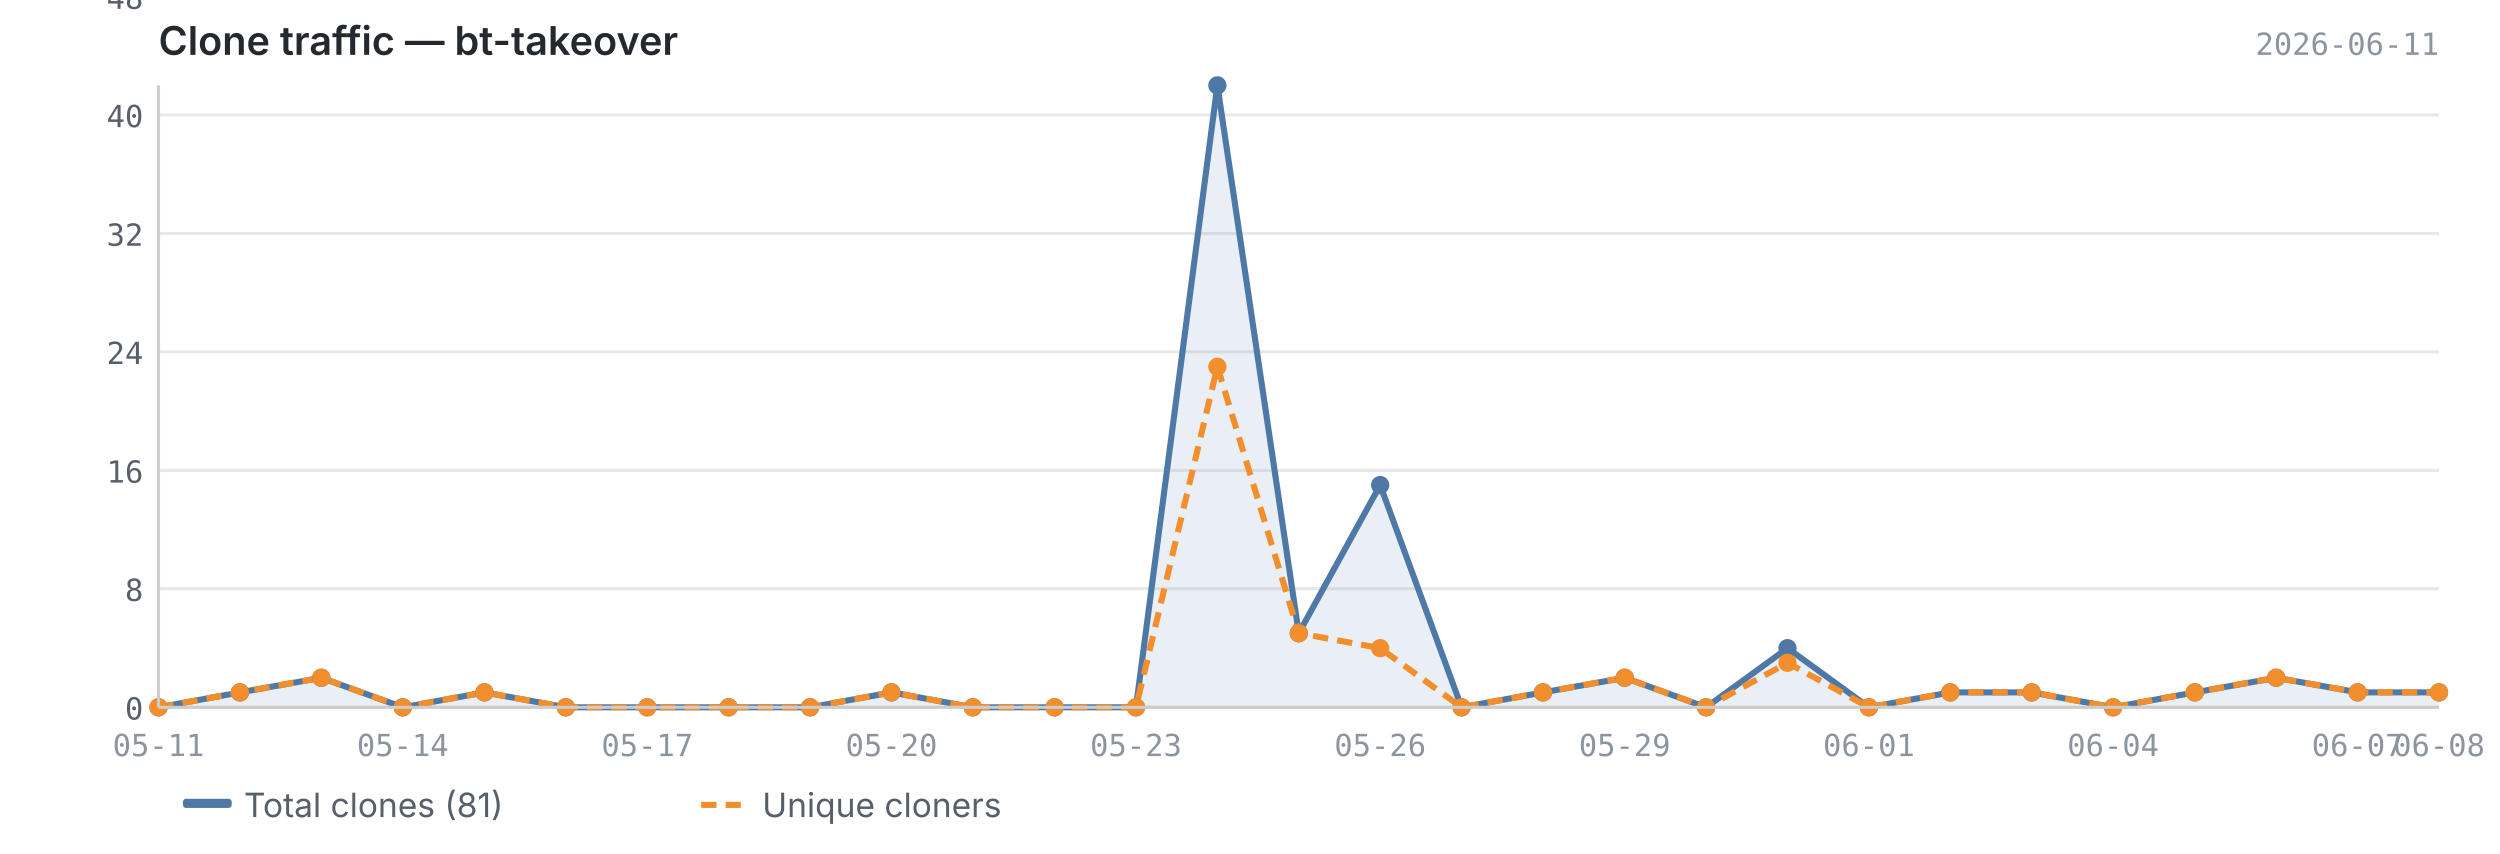
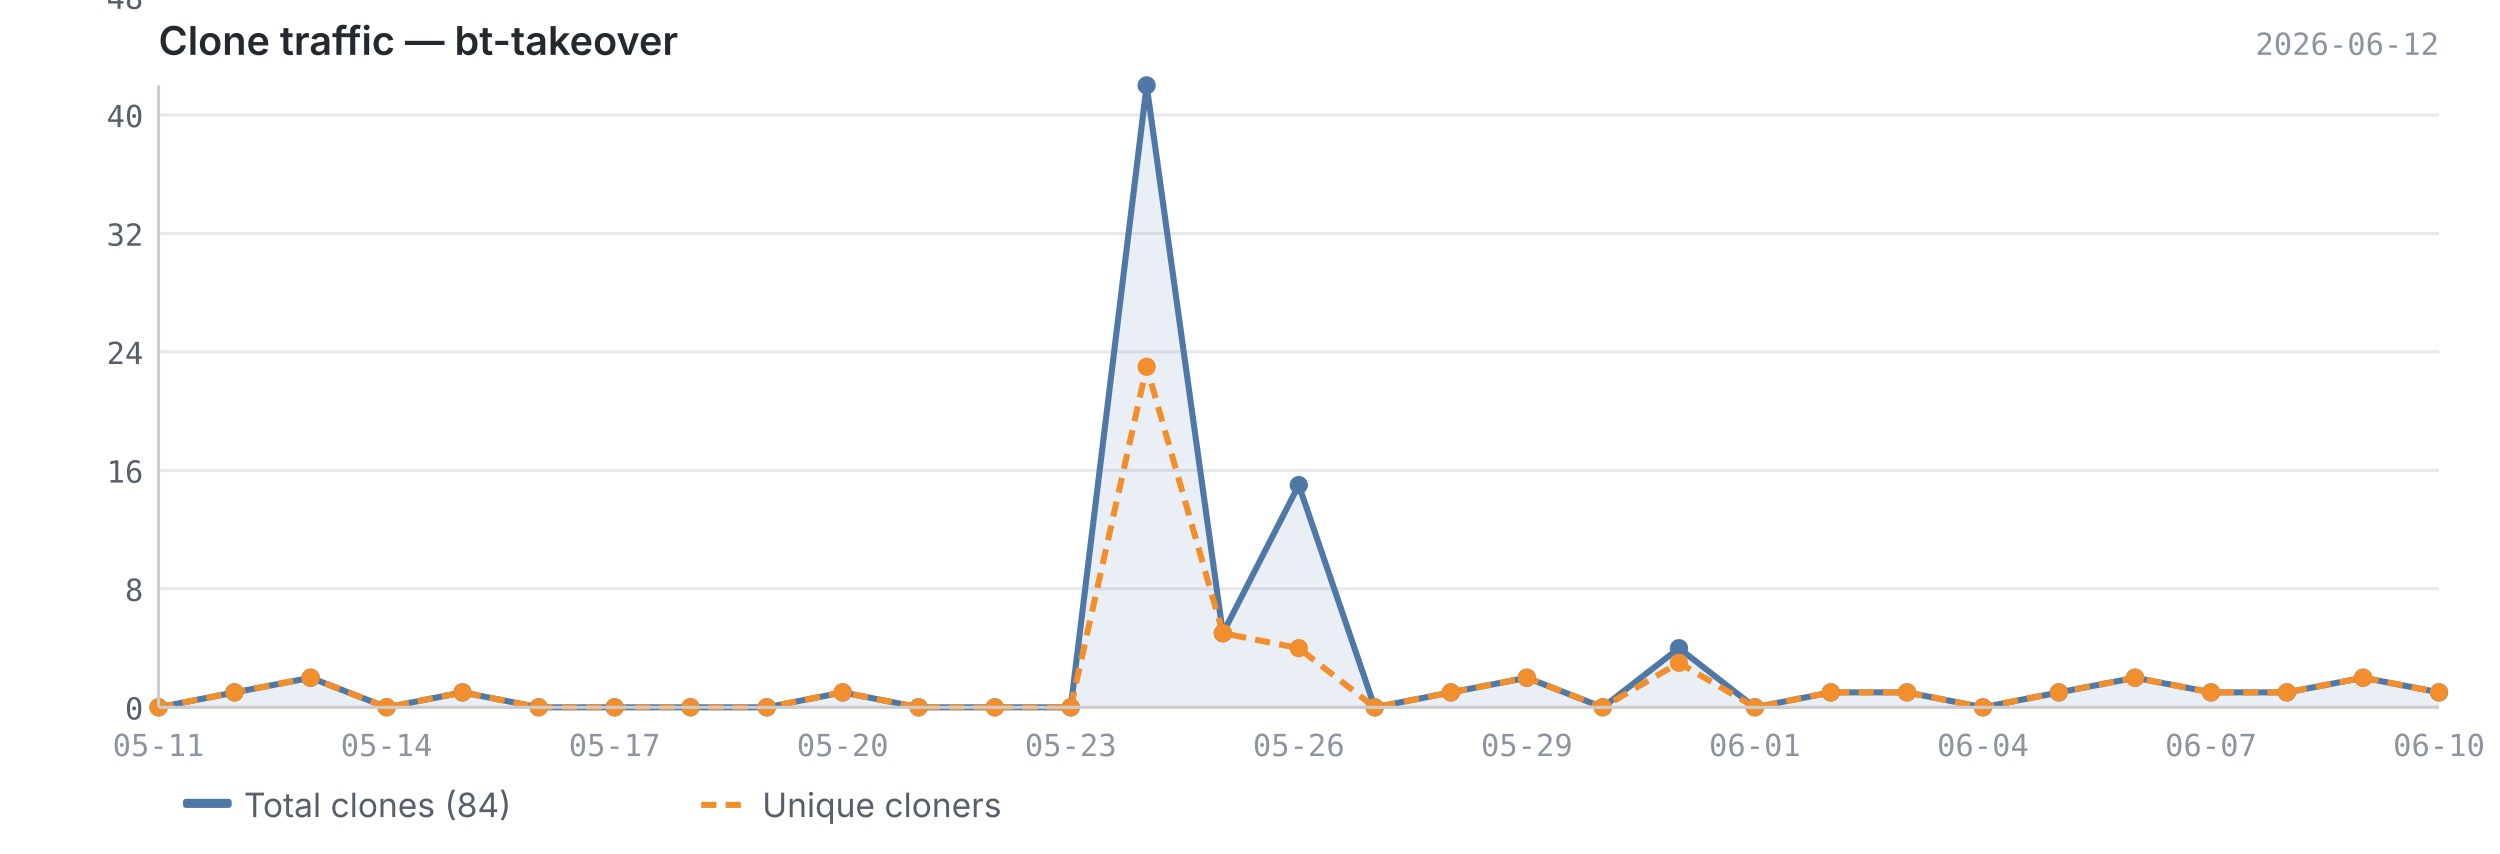
<svg xmlns="http://www.w3.org/2000/svg" viewBox="0 0 820 280" width="820" height="280">
  <text x="52" y="18" font-size="13" font-weight="600" fill="#24292f" font-family="-apple-system, BlinkMacSystemFont, 'Segoe UI', sans-serif">Clone traffic — bt-takeover</text>
-   <text x="800" y="18" font-size="10" fill="#8c959f" font-family="ui-monospace, SFMono-Regular, 'SF Mono', Menlo, monospace" text-anchor="end">2026-06-11</text>
+   <text x="800" y="18" font-size="10" fill="#8c959f" font-family="ui-monospace, SFMono-Regular, 'SF Mono', Menlo, monospace" text-anchor="end">2026-06-12</text>
  <line x1="52" y1="232.0" x2="800" y2="232.0" stroke="#e8e8e8" stroke-width="1" />
  <line x1="52" y1="193.1" x2="800" y2="193.1" stroke="#e8e8e8" stroke-width="1" />
  <line x1="52" y1="154.3" x2="800" y2="154.3" stroke="#e8e8e8" stroke-width="1" />
  <line x1="52" y1="115.4" x2="800" y2="115.4" stroke="#e8e8e8" stroke-width="1" />
  <line x1="52" y1="76.6" x2="800" y2="76.6" stroke="#e8e8e8" stroke-width="1" />
  <line x1="52" y1="37.7" x2="800" y2="37.7" stroke="#e8e8e8" stroke-width="1" />
  <line x1="52" y1="-1.1" x2="800" y2="-1.1" stroke="#e8e8e8" stroke-width="1" />
-   <path d="M52.0,232.0 L52.0,232.0 L78.7,227.1 L105.4,222.3 L132.1,232.0 L158.9,227.1 L185.6,232.0 L212.3,232.0 L239.0,232.0 L265.7,232.0 L292.4,227.1 L319.1,232.0 L345.9,232.0 L372.6,232.0 L399.3,28.0 L426.0,207.7 L452.7,159.1 L479.4,232.0 L506.1,227.1 L532.9,222.3 L559.6,232.0 L586.3,212.6 L613.0,232.0 L639.7,227.1 L666.4,227.1 L693.1,232.0 L719.9,227.1 L746.6,222.3 L773.3,227.1 L800.0,227.1 L800.0,232.0 L52.0,232.0Z" fill="#4e79a7" opacity="0.12" />
-   <polyline points="52.0,232.0 78.7,227.1 105.4,222.3 132.1,232.0 158.9,227.1 185.6,232.0 212.3,232.0 239.0,232.0 265.7,232.0 292.4,227.1 319.1,232.0 345.9,232.0 372.6,232.0 399.3,28.0 426.0,207.7 452.7,159.1 479.4,232.0 506.1,227.1 532.9,222.3 559.6,232.0 586.3,212.6 613.0,232.0 639.7,227.1 666.4,227.1 693.1,232.0 719.9,227.1 746.6,222.3 773.3,227.1 800.0,227.1" fill="none" stroke="#4e79a7" stroke-width="2" stroke-linejoin="round" />
-   <polyline points="52.0,232.0 78.7,227.1 105.4,222.3 132.1,232.0 158.9,227.1 185.6,232.0 212.3,232.0 239.0,232.0 265.7,232.0 292.4,227.1 319.1,232.0 345.9,232.0 372.6,232.0 399.3,120.3 426.0,207.7 452.7,212.6 479.4,232.0 506.1,227.1 532.9,222.3 559.6,232.0 586.3,217.4 613.0,232.0 639.7,227.1 666.4,227.1 693.1,232.0 719.9,227.1 746.6,222.3 773.3,227.1 800.0,227.1" fill="none" stroke="#f28e2b" stroke-width="2" stroke-linejoin="round" stroke-dasharray="5,3" />
+   <path d="M52.0,232.0 L52.0,232.0 L76.9,227.1 L101.9,222.3 L126.8,232.0 L151.7,227.1 L176.7,232.0 L201.6,232.0 L226.5,232.0 L251.5,232.0 L276.4,227.1 L301.3,232.0 L326.3,232.0 L351.2,232.0 L376.1,28.0 L401.1,207.7 L426.0,159.1 L450.9,232.0 L475.9,227.1 L500.8,222.3 L525.7,232.0 L550.7,212.6 L575.6,232.0 L600.5,227.1 L625.5,227.1 L650.4,232.0 L675.3,227.1 L700.3,222.3 L725.2,227.1 L750.1,227.1 L775.1,222.3 L800.0,227.1 L800.0,232.0 L52.0,232.0Z" fill="#4e79a7" opacity="0.12" />
+   <polyline points="52.0,232.0 76.9,227.1 101.9,222.3 126.8,232.0 151.7,227.1 176.7,232.0 201.6,232.0 226.5,232.0 251.5,232.0 276.4,227.1 301.3,232.0 326.3,232.0 351.2,232.0 376.1,28.0 401.1,207.7 426.0,159.1 450.9,232.0 475.9,227.1 500.8,222.3 525.7,232.0 550.7,212.6 575.6,232.0 600.5,227.1 625.5,227.1 650.4,232.0 675.3,227.1 700.3,222.3 725.2,227.1 750.1,227.1 775.1,222.3 800.0,227.1" fill="none" stroke="#4e79a7" stroke-width="2" stroke-linejoin="round" />
+   <polyline points="52.0,232.0 76.9,227.1 101.9,222.3 126.8,232.0 151.7,227.1 176.7,232.0 201.6,232.0 226.5,232.0 251.5,232.0 276.4,227.1 301.3,232.0 326.3,232.0 351.2,232.0 376.1,120.3 401.1,207.7 426.0,212.6 450.9,232.0 475.9,227.1 500.8,222.3 525.7,232.0 550.7,217.4 575.6,232.0 600.5,227.1 625.5,227.1 650.4,232.0 675.3,227.1 700.3,222.3 725.2,227.1 750.1,227.1 775.1,222.3 800.0,227.1" fill="none" stroke="#f28e2b" stroke-width="2" stroke-linejoin="round" stroke-dasharray="5,3" />
  <circle cx="52.0" cy="232.0" r="3" fill="#4e79a7" />
-   <circle cx="78.7" cy="227.1" r="3" fill="#4e79a7" />
-   <circle cx="105.4" cy="222.3" r="3" fill="#4e79a7" />
-   <circle cx="132.1" cy="232.0" r="3" fill="#4e79a7" />
-   <circle cx="158.9" cy="227.1" r="3" fill="#4e79a7" />
-   <circle cx="185.6" cy="232.0" r="3" fill="#4e79a7" />
-   <circle cx="212.3" cy="232.0" r="3" fill="#4e79a7" />
-   <circle cx="239.0" cy="232.0" r="3" fill="#4e79a7" />
-   <circle cx="265.7" cy="232.0" r="3" fill="#4e79a7" />
-   <circle cx="292.4" cy="227.1" r="3" fill="#4e79a7" />
-   <circle cx="319.1" cy="232.0" r="3" fill="#4e79a7" />
-   <circle cx="345.9" cy="232.0" r="3" fill="#4e79a7" />
-   <circle cx="372.6" cy="232.0" r="3" fill="#4e79a7" />
-   <circle cx="399.3" cy="28.0" r="3" fill="#4e79a7" />
-   <circle cx="426.0" cy="207.7" r="3" fill="#4e79a7" />
-   <circle cx="452.7" cy="159.1" r="3" fill="#4e79a7" />
-   <circle cx="479.4" cy="232.0" r="3" fill="#4e79a7" />
-   <circle cx="506.1" cy="227.1" r="3" fill="#4e79a7" />
-   <circle cx="532.9" cy="222.3" r="3" fill="#4e79a7" />
-   <circle cx="559.6" cy="232.0" r="3" fill="#4e79a7" />
-   <circle cx="586.3" cy="212.6" r="3" fill="#4e79a7" />
-   <circle cx="613.0" cy="232.0" r="3" fill="#4e79a7" />
-   <circle cx="639.7" cy="227.1" r="3" fill="#4e79a7" />
-   <circle cx="666.4" cy="227.1" r="3" fill="#4e79a7" />
-   <circle cx="693.1" cy="232.0" r="3" fill="#4e79a7" />
-   <circle cx="719.9" cy="227.1" r="3" fill="#4e79a7" />
-   <circle cx="746.6" cy="222.3" r="3" fill="#4e79a7" />
-   <circle cx="773.3" cy="227.1" r="3" fill="#4e79a7" />
+   <circle cx="76.9" cy="227.1" r="3" fill="#4e79a7" />
+   <circle cx="101.9" cy="222.3" r="3" fill="#4e79a7" />
+   <circle cx="126.8" cy="232.0" r="3" fill="#4e79a7" />
+   <circle cx="151.7" cy="227.1" r="3" fill="#4e79a7" />
+   <circle cx="176.7" cy="232.0" r="3" fill="#4e79a7" />
+   <circle cx="201.6" cy="232.0" r="3" fill="#4e79a7" />
+   <circle cx="226.5" cy="232.0" r="3" fill="#4e79a7" />
+   <circle cx="251.5" cy="232.0" r="3" fill="#4e79a7" />
+   <circle cx="276.4" cy="227.1" r="3" fill="#4e79a7" />
+   <circle cx="301.3" cy="232.0" r="3" fill="#4e79a7" />
+   <circle cx="326.3" cy="232.0" r="3" fill="#4e79a7" />
+   <circle cx="351.2" cy="232.0" r="3" fill="#4e79a7" />
+   <circle cx="376.1" cy="28.0" r="3" fill="#4e79a7" />
+   <circle cx="401.1" cy="207.7" r="3" fill="#4e79a7" />
+   <circle cx="426.0" cy="159.1" r="3" fill="#4e79a7" />
+   <circle cx="450.9" cy="232.0" r="3" fill="#4e79a7" />
+   <circle cx="475.9" cy="227.1" r="3" fill="#4e79a7" />
+   <circle cx="500.8" cy="222.3" r="3" fill="#4e79a7" />
+   <circle cx="525.7" cy="232.0" r="3" fill="#4e79a7" />
+   <circle cx="550.7" cy="212.6" r="3" fill="#4e79a7" />
+   <circle cx="575.6" cy="232.0" r="3" fill="#4e79a7" />
+   <circle cx="600.5" cy="227.1" r="3" fill="#4e79a7" />
+   <circle cx="625.5" cy="227.1" r="3" fill="#4e79a7" />
+   <circle cx="650.4" cy="232.0" r="3" fill="#4e79a7" />
+   <circle cx="675.3" cy="227.1" r="3" fill="#4e79a7" />
+   <circle cx="700.3" cy="222.3" r="3" fill="#4e79a7" />
+   <circle cx="725.2" cy="227.1" r="3" fill="#4e79a7" />
+   <circle cx="750.1" cy="227.1" r="3" fill="#4e79a7" />
+   <circle cx="775.1" cy="222.3" r="3" fill="#4e79a7" />
  <circle cx="800.0" cy="227.1" r="3" fill="#4e79a7" />
  <circle cx="52.0" cy="232.0" r="3" fill="#f28e2b" />
-   <circle cx="78.7" cy="227.1" r="3" fill="#f28e2b" />
-   <circle cx="105.4" cy="222.3" r="3" fill="#f28e2b" />
-   <circle cx="132.1" cy="232.0" r="3" fill="#f28e2b" />
-   <circle cx="158.9" cy="227.1" r="3" fill="#f28e2b" />
-   <circle cx="185.6" cy="232.0" r="3" fill="#f28e2b" />
-   <circle cx="212.3" cy="232.0" r="3" fill="#f28e2b" />
-   <circle cx="239.0" cy="232.0" r="3" fill="#f28e2b" />
-   <circle cx="265.7" cy="232.0" r="3" fill="#f28e2b" />
-   <circle cx="292.4" cy="227.1" r="3" fill="#f28e2b" />
-   <circle cx="319.1" cy="232.0" r="3" fill="#f28e2b" />
-   <circle cx="345.9" cy="232.0" r="3" fill="#f28e2b" />
-   <circle cx="372.6" cy="232.0" r="3" fill="#f28e2b" />
-   <circle cx="399.3" cy="120.3" r="3" fill="#f28e2b" />
-   <circle cx="426.0" cy="207.7" r="3" fill="#f28e2b" />
-   <circle cx="452.7" cy="212.6" r="3" fill="#f28e2b" />
-   <circle cx="479.4" cy="232.0" r="3" fill="#f28e2b" />
-   <circle cx="506.1" cy="227.1" r="3" fill="#f28e2b" />
-   <circle cx="532.9" cy="222.3" r="3" fill="#f28e2b" />
-   <circle cx="559.6" cy="232.0" r="3" fill="#f28e2b" />
-   <circle cx="586.3" cy="217.4" r="3" fill="#f28e2b" />
-   <circle cx="613.0" cy="232.0" r="3" fill="#f28e2b" />
-   <circle cx="639.7" cy="227.1" r="3" fill="#f28e2b" />
-   <circle cx="666.4" cy="227.1" r="3" fill="#f28e2b" />
-   <circle cx="693.1" cy="232.0" r="3" fill="#f28e2b" />
-   <circle cx="719.9" cy="227.1" r="3" fill="#f28e2b" />
-   <circle cx="746.6" cy="222.3" r="3" fill="#f28e2b" />
-   <circle cx="773.3" cy="227.1" r="3" fill="#f28e2b" />
+   <circle cx="76.9" cy="227.1" r="3" fill="#f28e2b" />
+   <circle cx="101.9" cy="222.3" r="3" fill="#f28e2b" />
+   <circle cx="126.8" cy="232.0" r="3" fill="#f28e2b" />
+   <circle cx="151.7" cy="227.1" r="3" fill="#f28e2b" />
+   <circle cx="176.7" cy="232.0" r="3" fill="#f28e2b" />
+   <circle cx="201.6" cy="232.0" r="3" fill="#f28e2b" />
+   <circle cx="226.5" cy="232.0" r="3" fill="#f28e2b" />
+   <circle cx="251.5" cy="232.0" r="3" fill="#f28e2b" />
+   <circle cx="276.4" cy="227.1" r="3" fill="#f28e2b" />
+   <circle cx="301.3" cy="232.0" r="3" fill="#f28e2b" />
+   <circle cx="326.3" cy="232.0" r="3" fill="#f28e2b" />
+   <circle cx="351.2" cy="232.0" r="3" fill="#f28e2b" />
+   <circle cx="376.1" cy="120.3" r="3" fill="#f28e2b" />
+   <circle cx="401.1" cy="207.7" r="3" fill="#f28e2b" />
+   <circle cx="426.0" cy="212.6" r="3" fill="#f28e2b" />
+   <circle cx="450.9" cy="232.0" r="3" fill="#f28e2b" />
+   <circle cx="475.9" cy="227.1" r="3" fill="#f28e2b" />
+   <circle cx="500.8" cy="222.3" r="3" fill="#f28e2b" />
+   <circle cx="525.7" cy="232.0" r="3" fill="#f28e2b" />
+   <circle cx="550.7" cy="217.4" r="3" fill="#f28e2b" />
+   <circle cx="575.6" cy="232.0" r="3" fill="#f28e2b" />
+   <circle cx="600.5" cy="227.1" r="3" fill="#f28e2b" />
+   <circle cx="625.5" cy="227.1" r="3" fill="#f28e2b" />
+   <circle cx="650.4" cy="232.0" r="3" fill="#f28e2b" />
+   <circle cx="675.3" cy="227.1" r="3" fill="#f28e2b" />
+   <circle cx="700.3" cy="222.3" r="3" fill="#f28e2b" />
+   <circle cx="725.2" cy="227.1" r="3" fill="#f28e2b" />
+   <circle cx="750.1" cy="227.1" r="3" fill="#f28e2b" />
+   <circle cx="775.1" cy="222.3" r="3" fill="#f28e2b" />
  <circle cx="800.0" cy="227.1" r="3" fill="#f28e2b" />
  <line x1="52" y1="28" x2="52" y2="232" stroke="#cccccc" stroke-width="1" />
  <line x1="52" y1="232" x2="800" y2="232" stroke="#cccccc" stroke-width="1" />
  <text x="47" y="236.0" text-anchor="end" font-size="10" fill="#57606a" font-family="ui-monospace, SFMono-Regular, 'SF Mono', Menlo, monospace">0</text>
  <text x="47" y="197.1" text-anchor="end" font-size="10" fill="#57606a" font-family="ui-monospace, SFMono-Regular, 'SF Mono', Menlo, monospace">8</text>
  <text x="47" y="158.3" text-anchor="end" font-size="10" fill="#57606a" font-family="ui-monospace, SFMono-Regular, 'SF Mono', Menlo, monospace">16</text>
  <text x="47" y="119.4" text-anchor="end" font-size="10" fill="#57606a" font-family="ui-monospace, SFMono-Regular, 'SF Mono', Menlo, monospace">24</text>
  <text x="47" y="80.6" text-anchor="end" font-size="10" fill="#57606a" font-family="ui-monospace, SFMono-Regular, 'SF Mono', Menlo, monospace">32</text>
  <text x="47" y="41.7" text-anchor="end" font-size="10" fill="#57606a" font-family="ui-monospace, SFMono-Regular, 'SF Mono', Menlo, monospace">40</text>
  <text x="47" y="2.9" text-anchor="end" font-size="10" fill="#57606a" font-family="ui-monospace, SFMono-Regular, 'SF Mono', Menlo, monospace">48</text>
  <text x="52.0" y="248" text-anchor="middle" font-size="10" fill="#8c959f" font-family="ui-monospace, SFMono-Regular, 'SF Mono', Menlo, monospace">05-11</text>
-   <text x="132.1" y="248" text-anchor="middle" font-size="10" fill="#8c959f" font-family="ui-monospace, SFMono-Regular, 'SF Mono', Menlo, monospace">05-14</text>
-   <text x="212.3" y="248" text-anchor="middle" font-size="10" fill="#8c959f" font-family="ui-monospace, SFMono-Regular, 'SF Mono', Menlo, monospace">05-17</text>
-   <text x="292.4" y="248" text-anchor="middle" font-size="10" fill="#8c959f" font-family="ui-monospace, SFMono-Regular, 'SF Mono', Menlo, monospace">05-20</text>
-   <text x="372.6" y="248" text-anchor="middle" font-size="10" fill="#8c959f" font-family="ui-monospace, SFMono-Regular, 'SF Mono', Menlo, monospace">05-23</text>
-   <text x="452.7" y="248" text-anchor="middle" font-size="10" fill="#8c959f" font-family="ui-monospace, SFMono-Regular, 'SF Mono', Menlo, monospace">05-26</text>
-   <text x="532.9" y="248" text-anchor="middle" font-size="10" fill="#8c959f" font-family="ui-monospace, SFMono-Regular, 'SF Mono', Menlo, monospace">05-29</text>
-   <text x="613.0" y="248" text-anchor="middle" font-size="10" fill="#8c959f" font-family="ui-monospace, SFMono-Regular, 'SF Mono', Menlo, monospace">06-01</text>
-   <text x="693.1" y="248" text-anchor="middle" font-size="10" fill="#8c959f" font-family="ui-monospace, SFMono-Regular, 'SF Mono', Menlo, monospace">06-04</text>
-   <text x="773.3" y="248" text-anchor="middle" font-size="10" fill="#8c959f" font-family="ui-monospace, SFMono-Regular, 'SF Mono', Menlo, monospace">06-07</text>
-   <text x="800.0" y="248" text-anchor="middle" font-size="10" fill="#8c959f" font-family="ui-monospace, SFMono-Regular, 'SF Mono', Menlo, monospace">06-08</text>
+   <text x="126.8" y="248" text-anchor="middle" font-size="10" fill="#8c959f" font-family="ui-monospace, SFMono-Regular, 'SF Mono', Menlo, monospace">05-14</text>
+   <text x="201.6" y="248" text-anchor="middle" font-size="10" fill="#8c959f" font-family="ui-monospace, SFMono-Regular, 'SF Mono', Menlo, monospace">05-17</text>
+   <text x="276.4" y="248" text-anchor="middle" font-size="10" fill="#8c959f" font-family="ui-monospace, SFMono-Regular, 'SF Mono', Menlo, monospace">05-20</text>
+   <text x="351.2" y="248" text-anchor="middle" font-size="10" fill="#8c959f" font-family="ui-monospace, SFMono-Regular, 'SF Mono', Menlo, monospace">05-23</text>
+   <text x="426.0" y="248" text-anchor="middle" font-size="10" fill="#8c959f" font-family="ui-monospace, SFMono-Regular, 'SF Mono', Menlo, monospace">05-26</text>
+   <text x="500.8" y="248" text-anchor="middle" font-size="10" fill="#8c959f" font-family="ui-monospace, SFMono-Regular, 'SF Mono', Menlo, monospace">05-29</text>
+   <text x="575.6" y="248" text-anchor="middle" font-size="10" fill="#8c959f" font-family="ui-monospace, SFMono-Regular, 'SF Mono', Menlo, monospace">06-01</text>
+   <text x="650.4" y="248" text-anchor="middle" font-size="10" fill="#8c959f" font-family="ui-monospace, SFMono-Regular, 'SF Mono', Menlo, monospace">06-04</text>
+   <text x="725.2" y="248" text-anchor="middle" font-size="10" fill="#8c959f" font-family="ui-monospace, SFMono-Regular, 'SF Mono', Menlo, monospace">06-07</text>
+   <text x="800.0" y="248" text-anchor="middle" font-size="10" fill="#8c959f" font-family="ui-monospace, SFMono-Regular, 'SF Mono', Menlo, monospace">06-10</text>
  <rect x="60" y="262" width="16" height="3" fill="#4e79a7" rx="1" />
-   <text x="80" y="268" font-size="11" fill="#57606a" font-family="-apple-system, BlinkMacSystemFont, 'Segoe UI', sans-serif">Total clones (81)</text>
+   <text x="80" y="268" font-size="11" fill="#57606a" font-family="-apple-system, BlinkMacSystemFont, 'Segoe UI', sans-serif">Total clones (84)</text>
  <line x1="230" y1="264" x2="246" y2="264" stroke="#f28e2b" stroke-width="2" stroke-dasharray="5,3" />
  <text x="250" y="268" font-size="11" fill="#57606a" font-family="-apple-system, BlinkMacSystemFont, 'Segoe UI', sans-serif">Unique cloners</text>
</svg>
